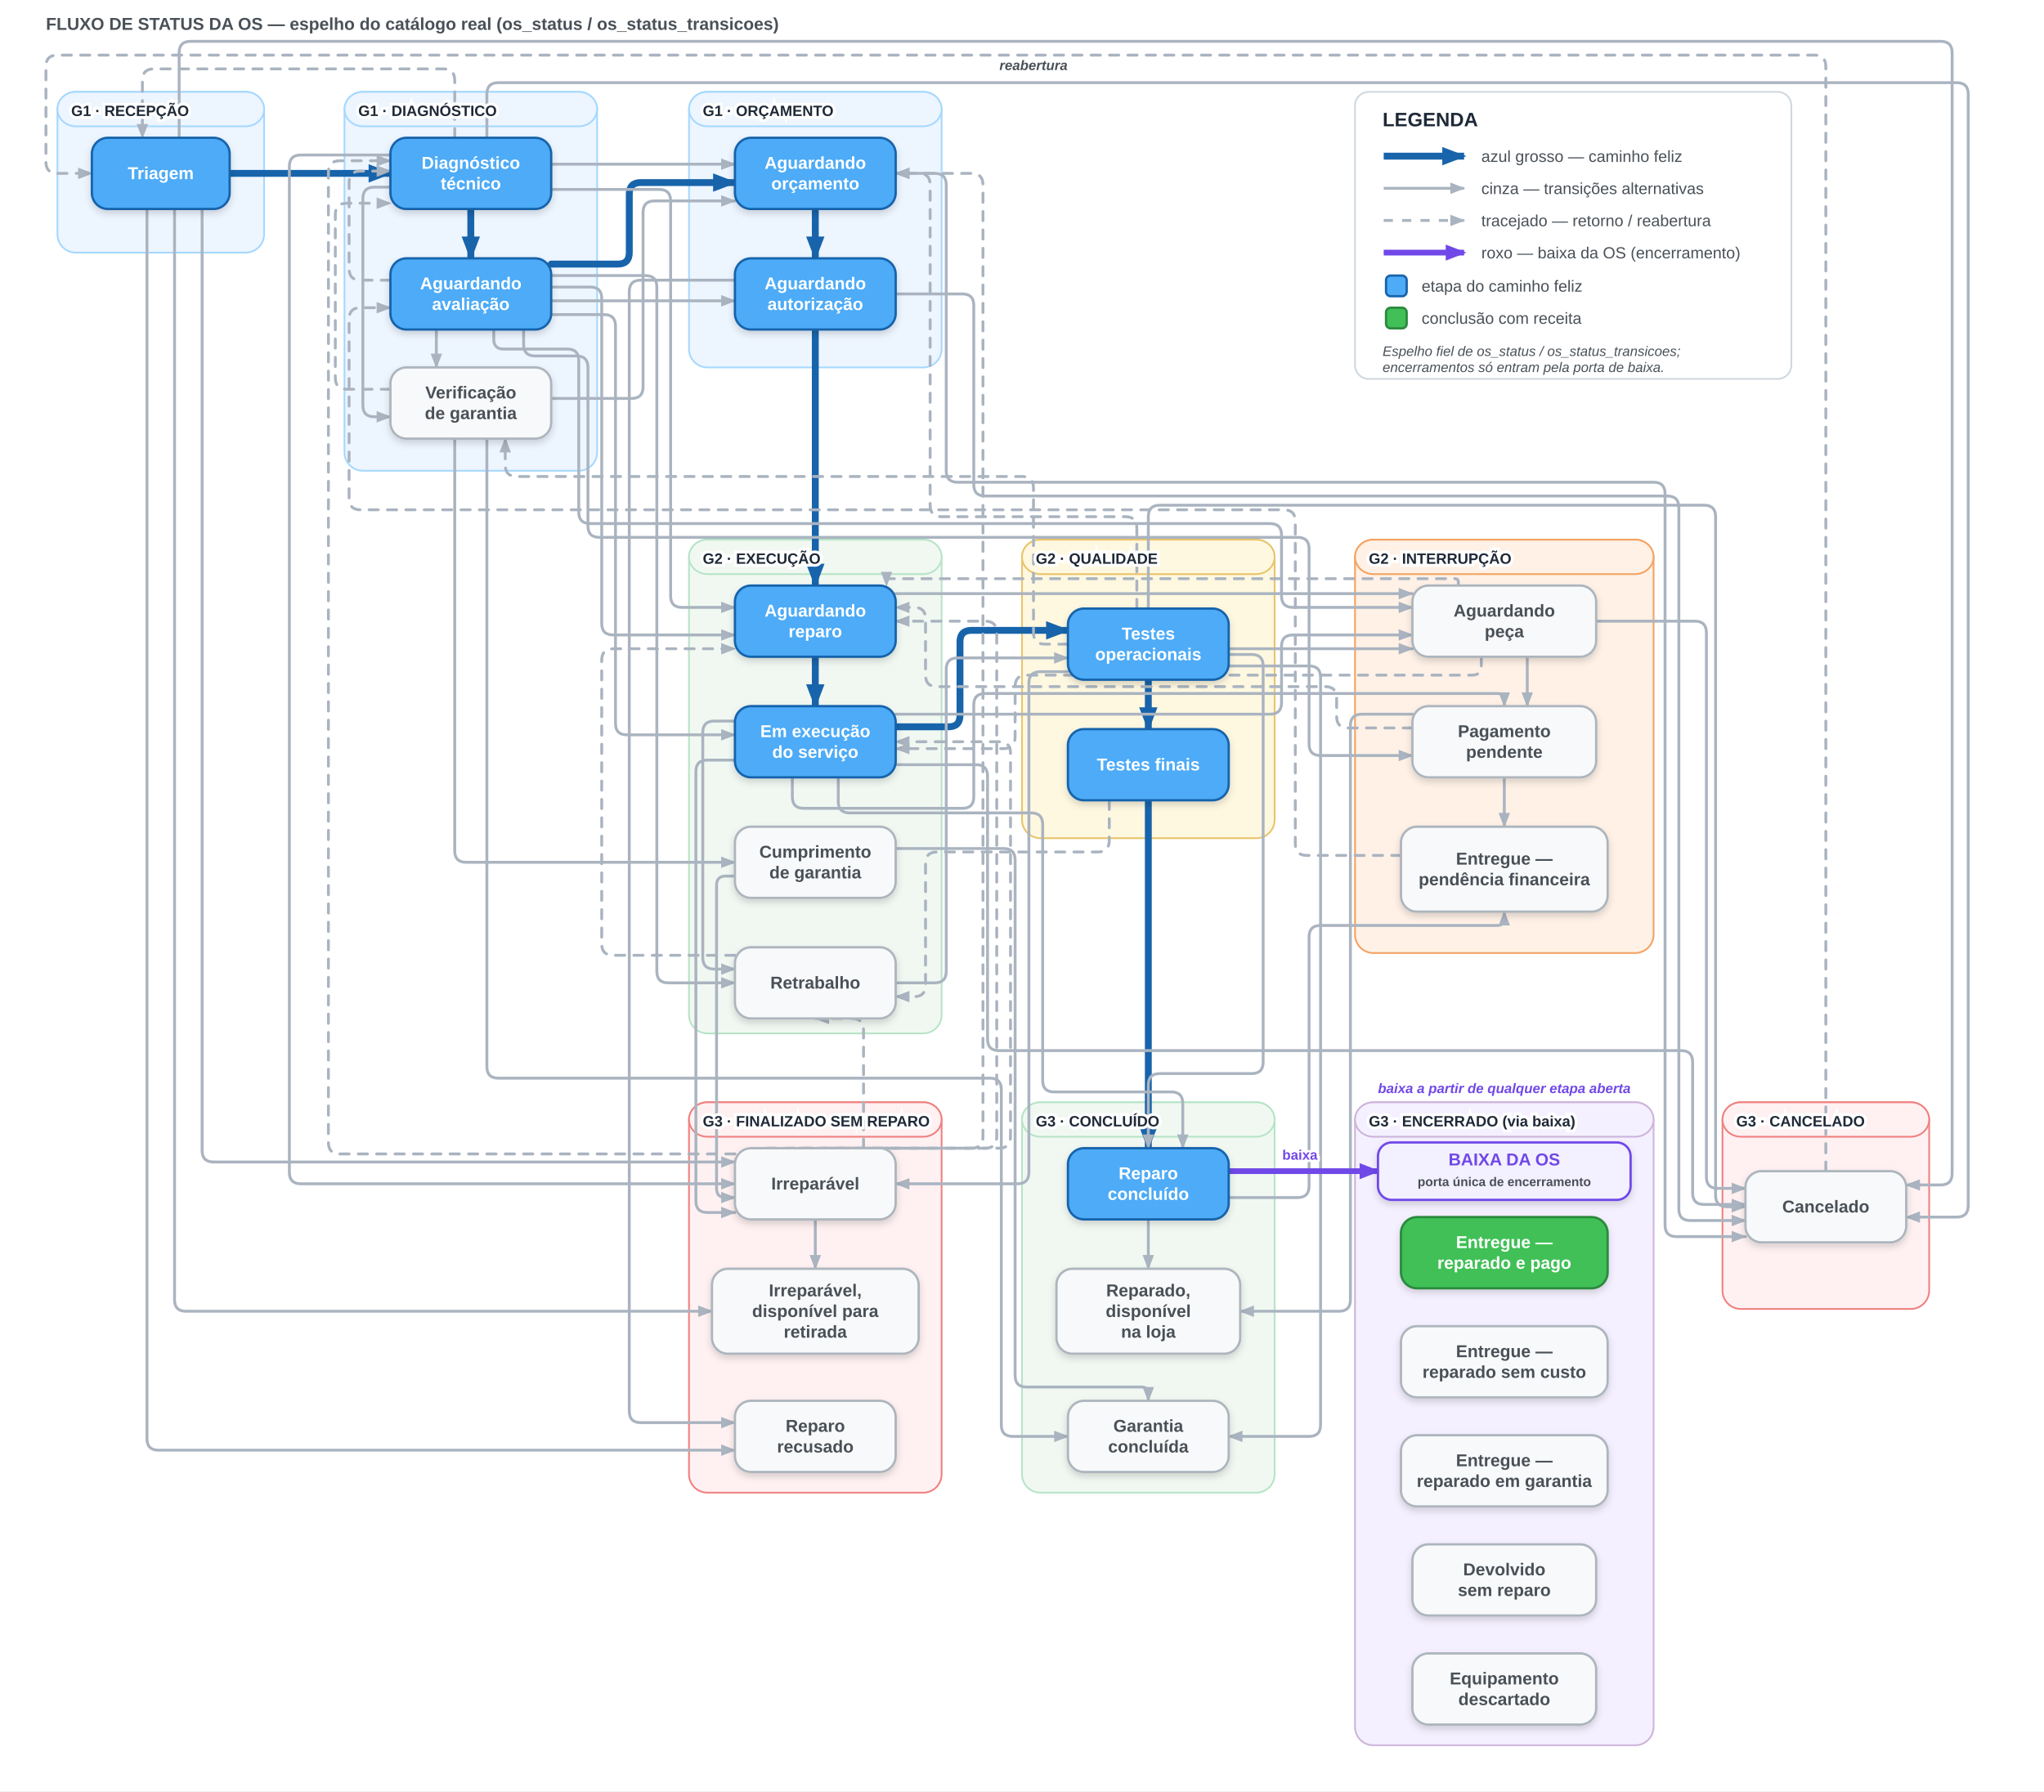
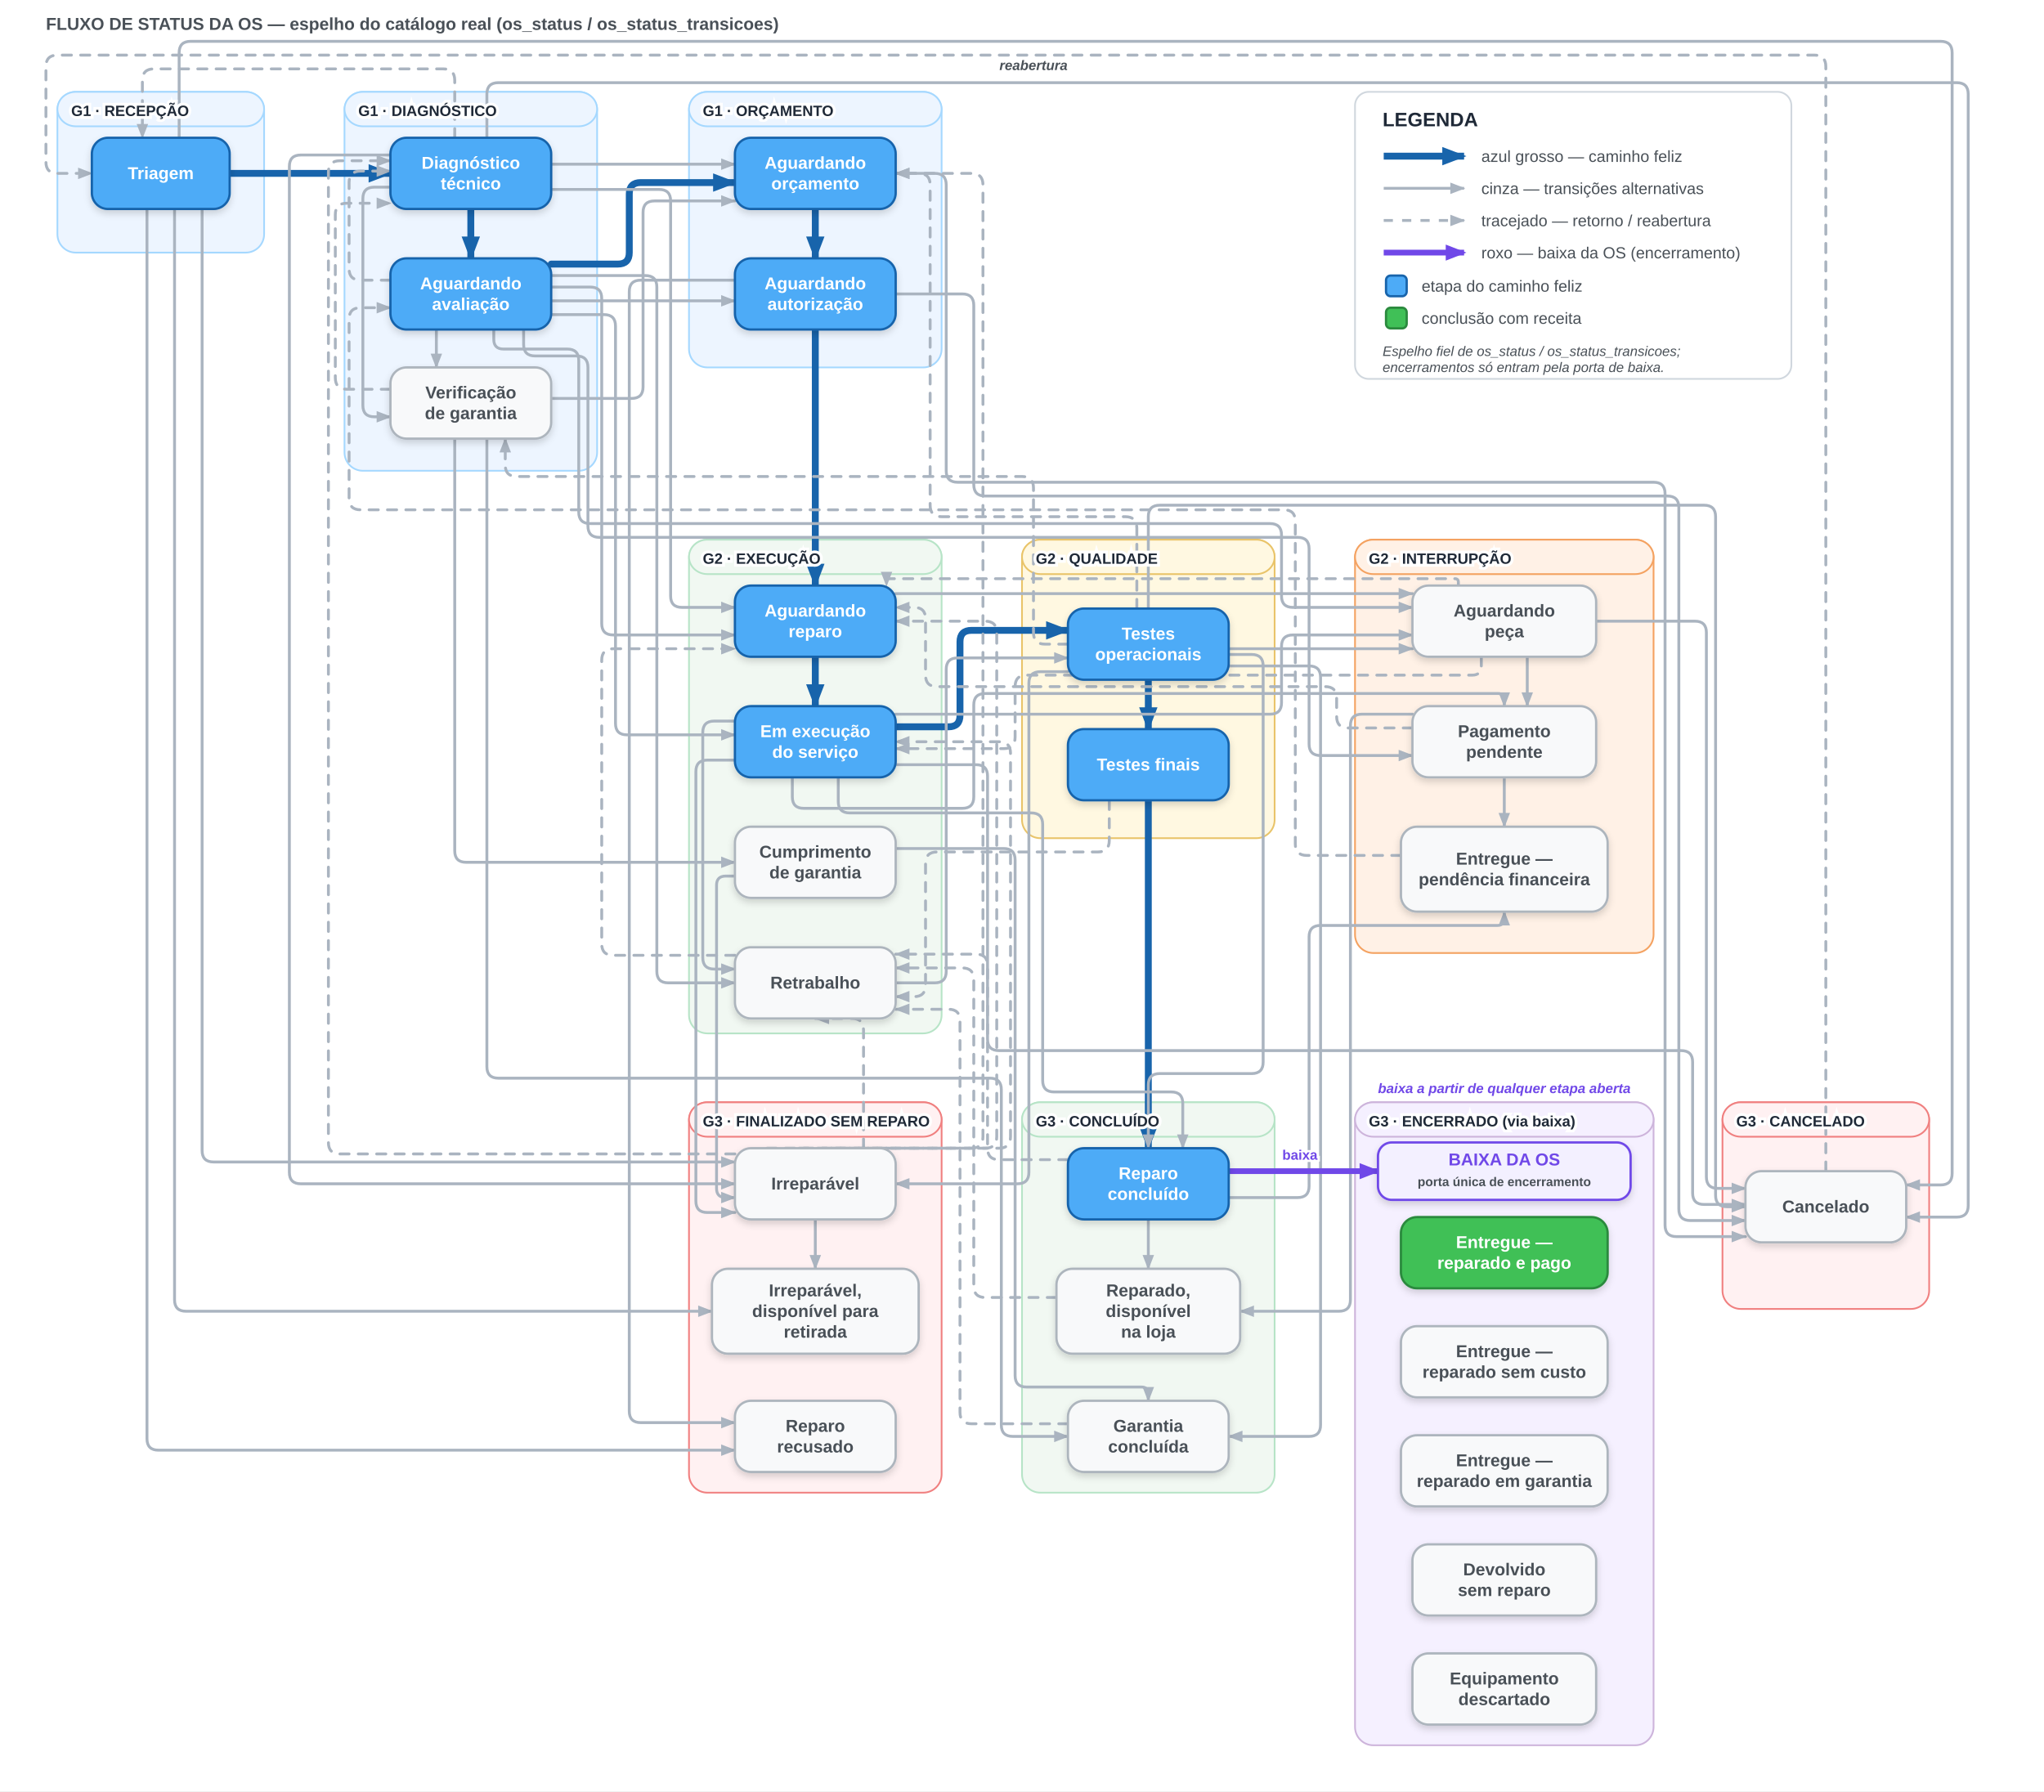
<svg xmlns="http://www.w3.org/2000/svg" width="1780" height="1560" viewBox="0 0 1780 1560">
  <defs>
    <filter id="shadow" x="-20%" y="-20%" width="140%" height="140%">
      <feDropShadow dx="0" dy="3" stdDeviation="3" flood-opacity="0.16" />
    </filter>
    <marker id="arrow-blue" markerUnits="userSpaceOnUse" markerWidth="21" markerHeight="16" refX="19" refY="8" orient="auto">
      <path d="M 0 0 L 21 8 L 0 16 z" fill="#1864AB" />
    </marker>
    <marker id="arrow-gray" markerUnits="userSpaceOnUse" markerWidth="13" markerHeight="10" refX="12" refY="5" orient="auto">
      <path d="M 0 0 L 13 5 L 0 10 z" fill="#AAB4C0" />
    </marker>
    <marker id="arrow-purple" markerUnits="userSpaceOnUse" markerWidth="18" markerHeight="14" refX="16" refY="7" orient="auto">
      <path d="M 0 0 L 18 7 L 0 14 z" fill="#7048E8" />
    </marker>
  </defs>
  <rect width="1780" height="1560" fill="#FFFFFF" />
  <text x="40" y="26.0" text-anchor="start" font-size="15" font-weight="800" fill="#495057" font-family="Segoe UI, Arial, sans-serif">FLUXO DE STATUS DA OS — espelho do catálogo real (os_status / os_status_transicoes)</text>
  <rect x="50" y="80" width="180" height="140" rx="16" fill="#EDF5FF" stroke="#A5D8FF" stroke-width="1.5" />
  <rect x="50" y="80" width="180" height="30" rx="16" fill="#EDF5FF" stroke="#A5D8FF" stroke-width="1.5" />
  <rect x="300" y="80" width="220" height="330" rx="16" fill="#EDF5FF" stroke="#A5D8FF" stroke-width="1.5" />
  <rect x="300" y="80" width="220" height="30" rx="16" fill="#EDF5FF" stroke="#A5D8FF" stroke-width="1.5" />
  <rect x="600" y="80" width="220" height="240" rx="16" fill="#EDF5FF" stroke="#A5D8FF" stroke-width="1.5" />
  <rect x="600" y="80" width="220" height="30" rx="16" fill="#EDF5FF" stroke="#A5D8FF" stroke-width="1.5" />
  <rect x="600" y="470" width="220" height="430" rx="16" fill="#F1F8F2" stroke="#B7E4C7" stroke-width="1.5" />
  <rect x="600" y="470" width="220" height="30" rx="16" fill="#F1F8F2" stroke="#B7E4C7" stroke-width="1.5" />
  <rect x="890" y="470" width="220" height="260" rx="16" fill="#FFF8E1" stroke="#E9C46A" stroke-width="1.5" />
  <rect x="890" y="470" width="220" height="30" rx="16" fill="#FFF8E1" stroke="#E9C46A" stroke-width="1.5" />
  <rect x="1180" y="470" width="260" height="360" rx="16" fill="#FFF1E6" stroke="#F4A261" stroke-width="1.5" />
  <rect x="1180" y="470" width="260" height="30" rx="16" fill="#FFF1E6" stroke="#F4A261" stroke-width="1.5" />
  <rect x="600" y="960" width="220" height="340" rx="16" fill="#FFF1F2" stroke="#F08080" stroke-width="1.5" />
  <rect x="600" y="960" width="220" height="30" rx="16" fill="#FFF1F2" stroke="#F08080" stroke-width="1.5" />
  <rect x="890" y="960" width="220" height="340" rx="16" fill="#F1F8F2" stroke="#B7E4C7" stroke-width="1.5" />
  <rect x="890" y="960" width="220" height="30" rx="16" fill="#F1F8F2" stroke="#B7E4C7" stroke-width="1.5" />
  <rect x="1180" y="960" width="260" height="560" rx="16" fill="#F5F0FF" stroke="#CDB4DB" stroke-width="1.5" />
  <rect x="1180" y="960" width="260" height="30" rx="16" fill="#F5F0FF" stroke="#CDB4DB" stroke-width="1.5" />
  <rect x="1500" y="960" width="180" height="180" rx="16" fill="#FFF1F2" stroke="#F08080" stroke-width="1.5" />
  <rect x="1500" y="960" width="180" height="30" rx="16" fill="#FFF1F2" stroke="#F08080" stroke-width="1.5" />
  <g>
    <rect x="1180" y="80" width="380" height="250" rx="12" fill="#FFFFFF" stroke="#D0D7DE" stroke-width="1.5" />
    <text x="1204" y="110" font-size="17" font-weight="800" fill="#1F2937" font-family="Segoe UI, Arial, sans-serif">LEGENDA</text>
    <line x1="1205" y1="136" x2="1275" y2="136" stroke="#1864AB" stroke-width="6" marker-end="url(#arrow-blue)" />
    <text x="1290" y="141" font-size="14" fill="#495057" font-family="Segoe UI, Arial, sans-serif">azul grosso — caminho feliz</text>
    <line x1="1205" y1="164" x2="1275" y2="164" stroke="#AAB4C0" stroke-width="2.5" marker-end="url(#arrow-gray)" />
    <text x="1290" y="169" font-size="14" fill="#495057" font-family="Segoe UI, Arial, sans-serif">cinza — transições alternativas</text>
    <line x1="1205" y1="192" x2="1275" y2="192" stroke="#AAB4C0" stroke-width="2.5" stroke-dasharray="8 8" marker-end="url(#arrow-gray)" />
    <text x="1290" y="197" font-size="14" fill="#495057" font-family="Segoe UI, Arial, sans-serif">tracejado — retorno / reabertura</text>
    <line x1="1205" y1="220" x2="1275" y2="220" stroke="#7048E8" stroke-width="5" marker-end="url(#arrow-purple)" />
    <text x="1290" y="225" font-size="14" fill="#495057" font-family="Segoe UI, Arial, sans-serif">roxo — baixa da OS (encerramento)</text>
    <rect x="1207" y="240" width="18" height="18" rx="4" fill="#4DABF7" stroke="#1864AB" stroke-width="2" />
    <text x="1238" y="254" font-size="14" fill="#495057" font-family="Segoe UI, Arial, sans-serif">etapa do caminho feliz</text>
    <rect x="1207" y="268" width="18" height="18" rx="4" fill="#40C057" stroke="#2B8A3E" stroke-width="2" />
    <text x="1238" y="282" font-size="14" fill="#495057" font-family="Segoe UI, Arial, sans-serif">conclusão com receita</text>
    <text x="1204" y="310" font-size="12" font-style="italic" fill="#495057" font-family="Segoe UI, Arial, sans-serif">Espelho fiel de os_status / os_status_transicoes;</text>
    <text x="1204" y="324" font-size="12" font-style="italic" fill="#495057" font-family="Segoe UI, Arial, sans-serif">encerramentos só entram pela porta de baixa.</text>
  </g>
  <path d="M 200 151 L 340 151" fill="none" stroke="#1864AB" stroke-width="6" stroke-linejoin="round" stroke-linecap="round" marker-end="url(#arrow-blue)" />
  <path d="M 410 182 L 410 225" fill="none" stroke="#1864AB" stroke-width="6" stroke-linejoin="round" stroke-linecap="round" marker-end="url(#arrow-blue)" />
  <path d="M 480 230 L 538 230 Q 548 230 548 220 L 548 169 Q 548 159 558 159 L 640 159" fill="none" stroke="#1864AB" stroke-width="6" stroke-linejoin="round" stroke-linecap="round" marker-end="url(#arrow-blue)" />
  <path d="M 710 182 L 710 225" fill="none" stroke="#1864AB" stroke-width="6" stroke-linejoin="round" stroke-linecap="round" marker-end="url(#arrow-blue)" />
  <path d="M 710 287 L 710 510" fill="none" stroke="#1864AB" stroke-width="6" stroke-linejoin="round" stroke-linecap="round" marker-end="url(#arrow-blue)" />
  <path d="M 710 572 L 710 615" fill="none" stroke="#1864AB" stroke-width="6" stroke-linejoin="round" stroke-linecap="round" marker-end="url(#arrow-blue)" />
  <path d="M 780 633 L 826 633 Q 836 633 836 623 L 836 559 Q 836 549 846 549 L 930 549" fill="none" stroke="#1864AB" stroke-width="6" stroke-linejoin="round" stroke-linecap="round" marker-end="url(#arrow-blue)" />
  <path d="M 1000 592 L 1000 635" fill="none" stroke="#1864AB" stroke-width="6" stroke-linejoin="round" stroke-linecap="round" marker-end="url(#arrow-blue)" />
  <path d="M 1000 697 L 1000 1000" fill="none" stroke="#1864AB" stroke-width="6" stroke-linejoin="round" stroke-linecap="round" marker-end="url(#arrow-blue)" />
  <path d="M 176 182 L 176 1002 Q 176 1012 186 1012 L 640 1012" fill="none" stroke="#AAB4C0" stroke-width="2.5" stroke-linejoin="round" stroke-linecap="round" marker-end="url(#arrow-gray)" />
  <path d="M 152 182 L 152 1132 Q 152 1142 162 1142 L 620 1142" fill="none" stroke="#AAB4C0" stroke-width="2.5" stroke-linejoin="round" stroke-linecap="round" marker-end="url(#arrow-gray)" />
  <path d="M 128 182 L 128 1253 Q 128 1263 138 1263 L 640 1263" fill="none" stroke="#AAB4C0" stroke-width="2.5" stroke-linejoin="round" stroke-linecap="round" marker-end="url(#arrow-gray)" />
  <path d="M 156 120 L 156 46 Q 156 36 166 36 L 1690 36 Q 1700 36 1700 46 L 1700 1022 Q 1700 1032 1690 1032 L 1660 1032" fill="none" stroke="#AAB4C0" stroke-width="2.5" stroke-linejoin="round" stroke-linecap="round" marker-end="url(#arrow-gray)" />
  <path d="M 480 143 L 640 143" fill="none" stroke="#AAB4C0" stroke-width="2.5" stroke-linejoin="round" stroke-linecap="round" marker-end="url(#arrow-gray)" />
  <path d="M 340 163 L 326 163 Q 316 163 316 173 L 316 353 Q 316 363 326 363 L 340 363" fill="none" stroke="#AAB4C0" stroke-width="2.5" stroke-linejoin="round" stroke-linecap="round" marker-end="url(#arrow-gray)" />
  <path d="M 340 135 L 262 135 Q 252 135 252 145 L 252 1021 Q 252 1031 262 1031 L 640 1031" fill="none" stroke="#AAB4C0" stroke-width="2.5" stroke-linejoin="round" stroke-linecap="round" marker-end="url(#arrow-gray)" />
  <path d="M 424 120 L 424 82 Q 424 72 434 72 L 1704 72 Q 1714 72 1714 82 L 1714 1050 Q 1714 1060 1704 1060 L 1660 1060" fill="none" stroke="#AAB4C0" stroke-width="2.5" stroke-linejoin="round" stroke-linecap="round" marker-end="url(#arrow-gray)" />
  <path d="M 480 165 L 574 165 Q 584 165 584 175 L 584 519 Q 584 529 594 529 L 640 529" fill="none" stroke="#AAB4C0" stroke-width="2.5" stroke-linejoin="round" stroke-linecap="round" marker-end="url(#arrow-gray)" />
  <path d="M 380 287 L 380 320" fill="none" stroke="#AAB4C0" stroke-width="2.5" stroke-linejoin="round" stroke-linecap="round" marker-end="url(#arrow-gray)" />
  <path d="M 480 240 L 562 240 Q 572 240 572 250 L 572 846 Q 572 856 582 856 L 640 856" fill="none" stroke="#AAB4C0" stroke-width="2.5" stroke-linejoin="round" stroke-linecap="round" marker-end="url(#arrow-gray)" />
  <path d="M 480 250 L 514 250 Q 524 250 524 260 L 524 543 Q 524 553 534 553 L 640 553" fill="none" stroke="#AAB4C0" stroke-width="2.5" stroke-linejoin="round" stroke-linecap="round" marker-end="url(#arrow-gray)" />
  <path d="M 480 262 L 640 262" fill="none" stroke="#AAB4C0" stroke-width="2.5" stroke-linejoin="round" stroke-linecap="round" marker-end="url(#arrow-gray)" />
  <path d="M 480 274 L 526 274 Q 536 274 536 284 L 536 630 Q 536 640 546 640 L 640 640" fill="none" stroke="#AAB4C0" stroke-width="2.5" stroke-linejoin="round" stroke-linecap="round" marker-end="url(#arrow-gray)" />
  <path d="M 430 287 L 430 295.5 Q 430 304 438.5 304 L 494 304 Q 504 304 504 314 L 504 446 Q 504 456 514 456 L 1106 456 Q 1116 456 1116 466 L 1116 519 Q 1116 529 1126 529 L 1230 529" fill="none" stroke="#AAB4C0" stroke-width="2.5" stroke-linejoin="round" stroke-linecap="round" marker-end="url(#arrow-gray)" />
  <path d="M 456 287 L 456 300 Q 456 310 466 310 L 502 310 Q 512 310 512 320 L 512 458 Q 512 468 522 468 L 1130 468 Q 1140 468 1140 478 L 1140 648 Q 1140 658 1150 658 L 1230 658" fill="none" stroke="#AAB4C0" stroke-width="2.5" stroke-linejoin="round" stroke-linecap="round" marker-end="url(#arrow-gray)" />
  <path d="M 480 347 L 550 347 Q 560 347 560 337 L 560 185 Q 560 175 570 175 L 640 175" fill="none" stroke="#AAB4C0" stroke-width="2.5" stroke-linejoin="round" stroke-linecap="round" marker-end="url(#arrow-gray)" />
  <path d="M 396 382 L 396 741 Q 396 751 406 751 L 640 751" fill="none" stroke="#AAB4C0" stroke-width="2.5" stroke-linejoin="round" stroke-linecap="round" marker-end="url(#arrow-gray)" />
  <path d="M 424 382 L 424 929 Q 424 939 434 939 L 862 939 Q 872 939 872 949 L 872 1241 Q 872 1251 882 1251 L 930 1251" fill="none" stroke="#AAB4C0" stroke-width="2.5" stroke-linejoin="round" stroke-linecap="round" marker-end="url(#arrow-gray)" />
  <path d="M 780 151 L 814 151 Q 824 151 824 161 L 824 410 Q 824 420 834 420 L 1440 420 Q 1450 420 1450 430 L 1450 1067 Q 1450 1077 1460 1077 L 1520 1077" fill="none" stroke="#AAB4C0" stroke-width="2.5" stroke-linejoin="round" stroke-linecap="round" marker-end="url(#arrow-gray)" />
  <path d="M 640 244 L 558 244 Q 548 244 548 254 L 548 1229 Q 548 1239 558 1239 L 640 1239" fill="none" stroke="#AAB4C0" stroke-width="2.5" stroke-linejoin="round" stroke-linecap="round" marker-end="url(#arrow-gray)" />
  <path d="M 780 256 L 838 256 Q 848 256 848 266 L 848 422 Q 848 432 858 432 L 1452 432 Q 1462 432 1462 442 L 1462 1053 Q 1462 1063 1472 1063 L 1520 1063" fill="none" stroke="#AAB4C0" stroke-width="2.5" stroke-linejoin="round" stroke-linecap="round" marker-end="url(#arrow-gray)" />
  <path d="M 780 517 L 1230 517" fill="none" stroke="#AAB4C0" stroke-width="2.5" stroke-linejoin="round" stroke-linecap="round" marker-end="url(#arrow-gray)" />
  <path d="M 640 628 L 622 628 Q 612 628 612 638 L 612 834 Q 612 844 622 844 L 640 844" fill="none" stroke="#AAB4C0" stroke-width="2.5" stroke-linejoin="round" stroke-linecap="round" marker-end="url(#arrow-gray)" />
  <path d="M 780 622 L 1106 622 Q 1116 622 1116 612 L 1116 563 Q 1116 553 1126 553 L 1230 553" fill="none" stroke="#AAB4C0" stroke-width="2.5" stroke-linejoin="round" stroke-linecap="round" marker-end="url(#arrow-gray)" />
  <path d="M 690 677 L 690 694 Q 690 704 700 704 L 838 704 Q 848 704 848 694 L 848 614 Q 848 604 858 604 L 1304.5 604 Q 1310 604 1310 609.5 L 1310 615" fill="none" stroke="#AAB4C0" stroke-width="2.5" stroke-linejoin="round" stroke-linecap="round" marker-end="url(#arrow-gray)" />
  <path d="M 780 666 L 850 666 Q 860 666 860 676 L 860 905 Q 860 915 870 915 L 1464 915 Q 1474 915 1474 925 L 1474 1039 Q 1474 1049 1484 1049 L 1520 1049" fill="none" stroke="#AAB4C0" stroke-width="2.5" stroke-linejoin="round" stroke-linecap="round" marker-end="url(#arrow-gray)" />
  <path d="M 640 662 L 616 662 Q 606 662 606 672 L 606 1046 Q 606 1056 616 1056 L 640 1056" fill="none" stroke="#AAB4C0" stroke-width="2.5" stroke-linejoin="round" stroke-linecap="round" marker-end="url(#arrow-gray)" />
  <path d="M 730 677 L 730 698 Q 730 708 740 708 L 898 708 Q 908 708 908 718 L 908 941 Q 908 951 918 951 L 1020 951 Q 1030 951 1030 961 L 1030 1000" fill="none" stroke="#AAB4C0" stroke-width="2.5" stroke-linejoin="round" stroke-linecap="round" marker-end="url(#arrow-gray)" />
  <path d="M 780 739 L 874 739 Q 884 739 884 749 L 884 1198 Q 884 1208 894 1208 L 994 1208 Q 1000 1208 1000 1214 L 1000 1220" fill="none" stroke="#AAB4C0" stroke-width="2.5" stroke-linejoin="round" stroke-linecap="round" marker-end="url(#arrow-gray)" />
  <path d="M 640 763 L 632 763 Q 624 763 624 771 L 624 1035 Q 624 1043 632 1043 L 640 1043" fill="none" stroke="#AAB4C0" stroke-width="2.5" stroke-linejoin="round" stroke-linecap="round" marker-end="url(#arrow-gray)" />
  <path d="M 780 856 L 814 856 Q 824 856 824 846 L 824 583 Q 824 573 834 573 L 930 573" fill="none" stroke="#AAB4C0" stroke-width="2.5" stroke-linejoin="round" stroke-linecap="round" marker-end="url(#arrow-gray)" />
  <path d="M 1070 565 L 1230 565" fill="none" stroke="#AAB4C0" stroke-width="2.5" stroke-linejoin="round" stroke-linecap="round" marker-end="url(#arrow-gray)" />
  <path d="M 930 585 L 906 585 Q 896 585 896 595 L 896 1021 Q 896 1031 886 1031 L 780 1031" fill="none" stroke="#AAB4C0" stroke-width="2.5" stroke-linejoin="round" stroke-linecap="round" marker-end="url(#arrow-gray)" />
  <path d="M 1070 570 L 1090 570 Q 1100 570 1100 580 L 1100 925 Q 1100 935 1090 935 L 1010 935 Q 1000 935 1000 945 L 1000 1000" fill="none" stroke="#AAB4C0" stroke-width="2.5" stroke-linejoin="round" stroke-linecap="round" marker-end="url(#arrow-gray)" />
  <path d="M 1070 580 L 1140 580 Q 1150 580 1150 590 L 1150 1241 Q 1150 1251 1140 1251 L 1070 1251" fill="none" stroke="#AAB4C0" stroke-width="2.5" stroke-linejoin="round" stroke-linecap="round" marker-end="url(#arrow-gray)" />
  <path d="M 1000 530 L 1000 450 Q 1000 440 1010 440 L 1484 440 Q 1494 440 1494 450 L 1494 1041 Q 1494 1051 1504 1051 L 1520 1051" fill="none" stroke="#AAB4C0" stroke-width="2.5" stroke-linejoin="round" stroke-linecap="round" marker-end="url(#arrow-gray)" />
  <path d="M 1330 572 L 1330 615" fill="none" stroke="#AAB4C0" stroke-width="2.5" stroke-linejoin="round" stroke-linecap="round" marker-end="url(#arrow-gray)" />
  <path d="M 1310 677 L 1310 720" fill="none" stroke="#AAB4C0" stroke-width="2.5" stroke-linejoin="round" stroke-linecap="round" marker-end="url(#arrow-gray)" />
  <path d="M 1230 622 L 1186 622 Q 1176 622 1176 632 L 1176 1132 Q 1176 1142 1166 1142 L 1080 1142" fill="none" stroke="#AAB4C0" stroke-width="2.5" stroke-linejoin="round" stroke-linecap="round" marker-end="url(#arrow-gray)" />
  <path d="M 1070 1043 L 1130 1043 Q 1140 1043 1140 1033 L 1140 816 Q 1140 806 1150 806 L 1304 806 Q 1310 806 1310 800 L 1310 794" fill="none" stroke="#AAB4C0" stroke-width="2.5" stroke-linejoin="round" stroke-linecap="round" marker-end="url(#arrow-gray)" />
  <path d="M 1000 1062 L 1000 1105" fill="none" stroke="#AAB4C0" stroke-width="2.5" stroke-linejoin="round" stroke-linecap="round" marker-end="url(#arrow-gray)" />
  <path d="M 710 1062 L 710 1105" fill="none" stroke="#AAB4C0" stroke-width="2.5" stroke-linejoin="round" stroke-linecap="round" marker-end="url(#arrow-gray)" />
  <path d="M 1390 541 L 1476 541 Q 1486 541 1486 551 L 1486 1025 Q 1486 1035 1496 1035 L 1520 1035" fill="none" stroke="#AAB4C0" stroke-width="2.5" stroke-linejoin="round" stroke-linecap="round" marker-end="url(#arrow-gray)" />
  <path d="M 396 120 L 396 70 Q 396 60 386 60 L 134 60 Q 124 60 124 70 L 124 120" fill="none" stroke="#AAB4C0" stroke-width="2.5" stroke-linejoin="round" stroke-linecap="round" marker-end="url(#arrow-gray)" stroke-dasharray="8 8" />
  <path d="M 340 244 L 314 244 Q 304 244 304 234 L 304 159 Q 304 149 314 149 L 340 149" fill="none" stroke="#AAB4C0" stroke-width="2.5" stroke-linejoin="round" stroke-linecap="round" marker-end="url(#arrow-gray)" stroke-dasharray="8 8" />
  <path d="M 340 339 L 302 339 Q 292 339 292 329 L 292 187 Q 292 177 302 177 L 340 177" fill="none" stroke="#AAB4C0" stroke-width="2.5" stroke-linejoin="round" stroke-linecap="round" marker-end="url(#arrow-gray)" stroke-dasharray="8 8" />
  <path d="M 1220 745 L 1138 745 Q 1128 745 1128 735 L 1128 454 Q 1128 444 1118 444 L 314 444 Q 304 444 304 434 L 304 278 Q 304 268 314 268 L 340 268" fill="none" stroke="#AAB4C0" stroke-width="2.5" stroke-linejoin="round" stroke-linecap="round" marker-end="url(#arrow-gray)" stroke-dasharray="8 8" />
  <path d="M 1290 572 L 1290 580 Q 1290 588 1282 588 L 894 588 Q 884 588 884 598 L 884 642 Q 884 652 874 652 L 780 652" fill="none" stroke="#AAB4C0" stroke-width="2.5" stroke-linejoin="round" stroke-linecap="round" marker-end="url(#arrow-gray)" stroke-dasharray="8 8" />
  <path d="M 966 697 L 966 732 Q 966 742 956 742 L 816 742 Q 806 742 806 752 L 806 858 Q 806 868 796 868 L 780 868" fill="none" stroke="#AAB4C0" stroke-width="2.5" stroke-linejoin="round" stroke-linecap="round" marker-end="url(#arrow-gray)" stroke-dasharray="8 8" />
  <path d="M 640 832 L 534 832 Q 524 832 524 822 L 524 575 Q 524 565 534 565 L 640 565" fill="none" stroke="#AAB4C0" stroke-width="2.5" stroke-linejoin="round" stroke-linecap="round" marker-end="url(#arrow-gray)" stroke-dasharray="8 8" />
  <path d="M 1230 634 L 1174 634 Q 1164 634 1164 624 L 1164 608 Q 1164 598 1154 598 L 816 598 Q 806 598 806 588 L 806 539 Q 806 529 796 529 L 780 529" fill="none" stroke="#AAB4C0" stroke-width="2.5" stroke-linejoin="round" stroke-linecap="round" marker-end="url(#arrow-gray)" stroke-dasharray="8 8" />
  <path d="M 1270 510 L 1270 507 Q 1270 504 1267 504 L 775 504 Q 772 504 772 507 L 772 510" fill="none" stroke="#AAB4C0" stroke-width="2.5" stroke-linejoin="round" stroke-linecap="round" marker-end="url(#arrow-gray)" stroke-dasharray="8 8" />
  <path d="M 930 561 L 910 561 Q 900 561 900 551 L 900 425 Q 900 415 890 415 L 450 415 Q 440 415 440 405 L 440 382" fill="none" stroke="#AAB4C0" stroke-width="2.5" stroke-linejoin="round" stroke-linecap="round" marker-end="url(#arrow-gray)" stroke-dasharray="8 8" />
  <path d="M 990 530 L 990 460 Q 990 450 980 450 L 820 450 Q 810 450 810 440 L 810 161 Q 810 151 800 151 L 780 151" fill="none" stroke="#AAB4C0" stroke-width="2.5" stroke-linejoin="round" stroke-linecap="round" marker-end="url(#arrow-gray)" stroke-dasharray="8 8" />
  <path d="M 640 1005 L 296 1005 Q 286 1005 286 995 L 286 150 Q 286 140 296 140 L 340 140" fill="none" stroke="#AAB4C0" stroke-width="2.5" stroke-linejoin="round" stroke-linecap="round" marker-end="url(#arrow-gray)" stroke-dasharray="8 8" />
  <path d="M 668 1000 L 846 1000 Q 856 1000 856 990 L 856 161 Q 856 151 846 151 L 780 151" fill="none" stroke="#AAB4C0" stroke-width="2.5" stroke-linejoin="round" stroke-linecap="round" marker-end="url(#arrow-gray)" stroke-dasharray="8 8" />
  <path d="M 696 1000 L 858 1000 Q 868 1000 868 990 L 868 551 Q 868 541 858 541 L 780 541" fill="none" stroke="#AAB4C0" stroke-width="2.5" stroke-linejoin="round" stroke-linecap="round" marker-end="url(#arrow-gray)" stroke-dasharray="8 8" />
  <path d="M 724 1000 L 870 1000 Q 880 1000 880 990 L 880 656 Q 880 646 870 646 L 780 646" fill="none" stroke="#AAB4C0" stroke-width="2.5" stroke-linejoin="round" stroke-linecap="round" marker-end="url(#arrow-gray)" stroke-dasharray="8 8" />
  <path d="M 752 1000 L 752 897 Q 752 887 742 887 L 710 887" fill="none" stroke="#AAB4C0" stroke-width="2.5" stroke-linejoin="round" stroke-linecap="round" marker-end="url(#arrow-gray)" stroke-dasharray="8 8" />
+   <path d="M 930 1010 L 870 1010 Q 860 1010 860 1000 L 860 841 Q 860 831 850 831 L 780 831" fill="none" stroke="#AAB4C0" stroke-width="2.5" stroke-linejoin="round" stroke-linecap="round" marker-end="url(#arrow-gray)" stroke-dasharray="8 8" />
+   <path d="M 920 1130 L 858 1130 Q 848 1130 848 1120 L 848 853 Q 848 843 838 843 L 780 843" fill="none" stroke="#AAB4C0" stroke-width="2.5" stroke-linejoin="round" stroke-linecap="round" marker-end="url(#arrow-gray)" stroke-dasharray="8 8" />
+   <path d="M 930 1240 L 846 1240 Q 836 1240 836 1230 L 836 889 Q 836 879 826 879 L 780 879" fill="none" stroke="#AAB4C0" stroke-width="2.5" stroke-linejoin="round" stroke-linecap="round" marker-end="url(#arrow-gray)" stroke-dasharray="8 8" />
  <path d="M 1590 1020 L 1590 58 Q 1590 48 1580 48 L 50 48 Q 40 48 40 58 L 40 141 Q 40 151 50 151 L 80 151" fill="none" stroke="#AAB4C0" stroke-width="2.5" stroke-linejoin="round" stroke-linecap="round" marker-end="url(#arrow-gray)" stroke-dasharray="8 8" />
  <path d="M 1070 1020 L 1200 1020" fill="none" stroke="#7048E8" stroke-width="5" stroke-linejoin="round" stroke-linecap="round" marker-end="url(#arrow-purple)" />
  <rect x="80" y="120" width="120" height="62" rx="14" fill="#4DABF7" stroke="#1864AB" stroke-width="2" filter="url(#shadow)" />
  <text x="140.0" y="156.0" text-anchor="middle" font-size="15" font-weight="700" fill="#FFFFFF" font-family="Segoe UI, Arial, sans-serif">Triagem</text>
  <rect x="340" y="120" width="140" height="62" rx="14" fill="#4DABF7" stroke="#1864AB" stroke-width="2" filter="url(#shadow)" />
  <text x="410.0" y="147.0" text-anchor="middle" font-size="15" font-weight="700" fill="#FFFFFF" font-family="Segoe UI, Arial, sans-serif">Diagnóstico</text>
  <text x="410.0" y="165.0" text-anchor="middle" font-size="15" font-weight="700" fill="#FFFFFF" font-family="Segoe UI, Arial, sans-serif">técnico</text>
  <rect x="340" y="225" width="140" height="62" rx="14" fill="#4DABF7" stroke="#1864AB" stroke-width="2" filter="url(#shadow)" />
  <text x="410.0" y="252.0" text-anchor="middle" font-size="15" font-weight="700" fill="#FFFFFF" font-family="Segoe UI, Arial, sans-serif">Aguardando</text>
  <text x="410.0" y="270.0" text-anchor="middle" font-size="15" font-weight="700" fill="#FFFFFF" font-family="Segoe UI, Arial, sans-serif">avaliação</text>
  <rect x="340" y="320" width="140" height="62" rx="14" fill="#F8F9FA" stroke="#ADB5BD" stroke-width="2" filter="url(#shadow)" />
  <text x="410.0" y="347.0" text-anchor="middle" font-size="15" font-weight="700" fill="#495057" font-family="Segoe UI, Arial, sans-serif">Verificação</text>
  <text x="410.0" y="365.0" text-anchor="middle" font-size="15" font-weight="700" fill="#495057" font-family="Segoe UI, Arial, sans-serif">de garantia</text>
  <rect x="640" y="120" width="140" height="62" rx="14" fill="#4DABF7" stroke="#1864AB" stroke-width="2" filter="url(#shadow)" />
  <text x="710.0" y="147.0" text-anchor="middle" font-size="15" font-weight="700" fill="#FFFFFF" font-family="Segoe UI, Arial, sans-serif">Aguardando</text>
  <text x="710.0" y="165.0" text-anchor="middle" font-size="15" font-weight="700" fill="#FFFFFF" font-family="Segoe UI, Arial, sans-serif">orçamento</text>
  <rect x="640" y="225" width="140" height="62" rx="14" fill="#4DABF7" stroke="#1864AB" stroke-width="2" filter="url(#shadow)" />
  <text x="710.0" y="252.0" text-anchor="middle" font-size="15" font-weight="700" fill="#FFFFFF" font-family="Segoe UI, Arial, sans-serif">Aguardando</text>
  <text x="710.0" y="270.0" text-anchor="middle" font-size="15" font-weight="700" fill="#FFFFFF" font-family="Segoe UI, Arial, sans-serif">autorização</text>
  <rect x="640" y="510" width="140" height="62" rx="14" fill="#4DABF7" stroke="#1864AB" stroke-width="2" filter="url(#shadow)" />
  <text x="710.0" y="537.0" text-anchor="middle" font-size="15" font-weight="700" fill="#FFFFFF" font-family="Segoe UI, Arial, sans-serif">Aguardando</text>
  <text x="710.0" y="555.0" text-anchor="middle" font-size="15" font-weight="700" fill="#FFFFFF" font-family="Segoe UI, Arial, sans-serif">reparo</text>
  <rect x="640" y="615" width="140" height="62" rx="14" fill="#4DABF7" stroke="#1864AB" stroke-width="2" filter="url(#shadow)" />
  <text x="710.0" y="642.0" text-anchor="middle" font-size="15" font-weight="700" fill="#FFFFFF" font-family="Segoe UI, Arial, sans-serif">Em execução</text>
  <text x="710.0" y="660.0" text-anchor="middle" font-size="15" font-weight="700" fill="#FFFFFF" font-family="Segoe UI, Arial, sans-serif">do serviço</text>
  <rect x="640" y="720" width="140" height="62" rx="14" fill="#F8F9FA" stroke="#ADB5BD" stroke-width="2" filter="url(#shadow)" />
  <text x="710.0" y="747.0" text-anchor="middle" font-size="15" font-weight="700" fill="#495057" font-family="Segoe UI, Arial, sans-serif">Cumprimento</text>
  <text x="710.0" y="765.0" text-anchor="middle" font-size="15" font-weight="700" fill="#495057" font-family="Segoe UI, Arial, sans-serif">de garantia</text>
  <rect x="640" y="825" width="140" height="62" rx="14" fill="#F8F9FA" stroke="#ADB5BD" stroke-width="2" filter="url(#shadow)" />
  <text x="710.0" y="861.0" text-anchor="middle" font-size="15" font-weight="700" fill="#495057" font-family="Segoe UI, Arial, sans-serif">Retrabalho</text>
  <rect x="930" y="530" width="140" height="62" rx="14" fill="#4DABF7" stroke="#1864AB" stroke-width="2" filter="url(#shadow)" />
  <text x="1000.0" y="557.0" text-anchor="middle" font-size="15" font-weight="700" fill="#FFFFFF" font-family="Segoe UI, Arial, sans-serif">Testes</text>
  <text x="1000.0" y="575.0" text-anchor="middle" font-size="15" font-weight="700" fill="#FFFFFF" font-family="Segoe UI, Arial, sans-serif">operacionais</text>
  <rect x="930" y="635" width="140" height="62" rx="14" fill="#4DABF7" stroke="#1864AB" stroke-width="2" filter="url(#shadow)" />
  <text x="1000.0" y="671.0" text-anchor="middle" font-size="15" font-weight="700" fill="#FFFFFF" font-family="Segoe UI, Arial, sans-serif">Testes finais</text>
  <rect x="1230" y="510" width="160" height="62" rx="14" fill="#F8F9FA" stroke="#ADB5BD" stroke-width="2" filter="url(#shadow)" />
  <text x="1310.0" y="537.0" text-anchor="middle" font-size="15" font-weight="700" fill="#495057" font-family="Segoe UI, Arial, sans-serif">Aguardando</text>
  <text x="1310.0" y="555.0" text-anchor="middle" font-size="15" font-weight="700" fill="#495057" font-family="Segoe UI, Arial, sans-serif">peça</text>
  <rect x="1230" y="615" width="160" height="62" rx="14" fill="#F8F9FA" stroke="#ADB5BD" stroke-width="2" filter="url(#shadow)" />
  <text x="1310.0" y="642.0" text-anchor="middle" font-size="15" font-weight="700" fill="#495057" font-family="Segoe UI, Arial, sans-serif">Pagamento</text>
  <text x="1310.0" y="660.0" text-anchor="middle" font-size="15" font-weight="700" fill="#495057" font-family="Segoe UI, Arial, sans-serif">pendente</text>
  <rect x="1220" y="720" width="180" height="74" rx="14" fill="#F8F9FA" stroke="#ADB5BD" stroke-width="2" filter="url(#shadow)" />
  <text x="1310.0" y="753.0" text-anchor="middle" font-size="15" font-weight="700" fill="#495057" font-family="Segoe UI, Arial, sans-serif">Entregue —</text>
  <text x="1310.0" y="771.0" text-anchor="middle" font-size="15" font-weight="700" fill="#495057" font-family="Segoe UI, Arial, sans-serif">pendência financeira</text>
  <rect x="640" y="1000" width="140" height="62" rx="14" fill="#F8F9FA" stroke="#ADB5BD" stroke-width="2" filter="url(#shadow)" />
  <text x="710.0" y="1036.0" text-anchor="middle" font-size="15" font-weight="700" fill="#495057" font-family="Segoe UI, Arial, sans-serif">Irreparável</text>
  <rect x="620" y="1105" width="180" height="74" rx="14" fill="#F8F9FA" stroke="#ADB5BD" stroke-width="2" filter="url(#shadow)" />
  <text x="710.0" y="1129.0" text-anchor="middle" font-size="15" font-weight="700" fill="#495057" font-family="Segoe UI, Arial, sans-serif">Irreparável,</text>
  <text x="710.0" y="1147.0" text-anchor="middle" font-size="15" font-weight="700" fill="#495057" font-family="Segoe UI, Arial, sans-serif">disponível para</text>
  <text x="710.0" y="1165.0" text-anchor="middle" font-size="15" font-weight="700" fill="#495057" font-family="Segoe UI, Arial, sans-serif">retirada</text>
  <rect x="640" y="1220" width="140" height="62" rx="14" fill="#F8F9FA" stroke="#ADB5BD" stroke-width="2" filter="url(#shadow)" />
  <text x="710.0" y="1247.0" text-anchor="middle" font-size="15" font-weight="700" fill="#495057" font-family="Segoe UI, Arial, sans-serif">Reparo</text>
  <text x="710.0" y="1265.0" text-anchor="middle" font-size="15" font-weight="700" fill="#495057" font-family="Segoe UI, Arial, sans-serif">recusado</text>
  <rect x="930" y="1000" width="140" height="62" rx="14" fill="#4DABF7" stroke="#1864AB" stroke-width="2" filter="url(#shadow)" />
  <text x="1000.0" y="1027.0" text-anchor="middle" font-size="15" font-weight="700" fill="#FFFFFF" font-family="Segoe UI, Arial, sans-serif">Reparo</text>
  <text x="1000.0" y="1045.0" text-anchor="middle" font-size="15" font-weight="700" fill="#FFFFFF" font-family="Segoe UI, Arial, sans-serif">concluído</text>
  <rect x="920" y="1105" width="160" height="74" rx="14" fill="#F8F9FA" stroke="#ADB5BD" stroke-width="2" filter="url(#shadow)" />
  <text x="1000.0" y="1129.0" text-anchor="middle" font-size="15" font-weight="700" fill="#495057" font-family="Segoe UI, Arial, sans-serif">Reparado,</text>
  <text x="1000.0" y="1147.0" text-anchor="middle" font-size="15" font-weight="700" fill="#495057" font-family="Segoe UI, Arial, sans-serif">disponível</text>
  <text x="1000.0" y="1165.0" text-anchor="middle" font-size="15" font-weight="700" fill="#495057" font-family="Segoe UI, Arial, sans-serif">na loja</text>
  <rect x="930" y="1220" width="140" height="62" rx="14" fill="#F8F9FA" stroke="#ADB5BD" stroke-width="2" filter="url(#shadow)" />
  <text x="1000.0" y="1247.0" text-anchor="middle" font-size="15" font-weight="700" fill="#495057" font-family="Segoe UI, Arial, sans-serif">Garantia</text>
  <text x="1000.0" y="1265.0" text-anchor="middle" font-size="15" font-weight="700" fill="#495057" font-family="Segoe UI, Arial, sans-serif">concluída</text>
  <rect x="1220" y="1060" width="180" height="62" rx="14" fill="#40C057" stroke="#2B8A3E" stroke-width="2" filter="url(#shadow)" />
  <text x="1310.0" y="1087.0" text-anchor="middle" font-size="15" font-weight="700" fill="#FFFFFF" font-family="Segoe UI, Arial, sans-serif">Entregue —</text>
  <text x="1310.0" y="1105.0" text-anchor="middle" font-size="15" font-weight="700" fill="#FFFFFF" font-family="Segoe UI, Arial, sans-serif">reparado e pago</text>
  <rect x="1220" y="1155" width="180" height="62" rx="14" fill="#F8F9FA" stroke="#ADB5BD" stroke-width="2" filter="url(#shadow)" />
  <text x="1310.0" y="1182.0" text-anchor="middle" font-size="15" font-weight="700" fill="#495057" font-family="Segoe UI, Arial, sans-serif">Entregue —</text>
  <text x="1310.0" y="1200.0" text-anchor="middle" font-size="15" font-weight="700" fill="#495057" font-family="Segoe UI, Arial, sans-serif">reparado sem custo</text>
  <rect x="1220" y="1250" width="180" height="62" rx="14" fill="#F8F9FA" stroke="#ADB5BD" stroke-width="2" filter="url(#shadow)" />
  <text x="1310.0" y="1277.0" text-anchor="middle" font-size="15" font-weight="700" fill="#495057" font-family="Segoe UI, Arial, sans-serif">Entregue —</text>
  <text x="1310.0" y="1295.0" text-anchor="middle" font-size="15" font-weight="700" fill="#495057" font-family="Segoe UI, Arial, sans-serif">reparado em garantia</text>
  <rect x="1230" y="1345" width="160" height="62" rx="14" fill="#F8F9FA" stroke="#ADB5BD" stroke-width="2" filter="url(#shadow)" />
  <text x="1310.0" y="1372.0" text-anchor="middle" font-size="15" font-weight="700" fill="#495057" font-family="Segoe UI, Arial, sans-serif">Devolvido</text>
  <text x="1310.0" y="1390.0" text-anchor="middle" font-size="15" font-weight="700" fill="#495057" font-family="Segoe UI, Arial, sans-serif">sem reparo</text>
  <rect x="1230" y="1440" width="160" height="62" rx="14" fill="#F8F9FA" stroke="#ADB5BD" stroke-width="2" filter="url(#shadow)" />
  <text x="1310.0" y="1467.0" text-anchor="middle" font-size="15" font-weight="700" fill="#495057" font-family="Segoe UI, Arial, sans-serif">Equipamento</text>
  <text x="1310.0" y="1485.0" text-anchor="middle" font-size="15" font-weight="700" fill="#495057" font-family="Segoe UI, Arial, sans-serif">descartado</text>
  <rect x="1520" y="1020" width="140" height="62" rx="14" fill="#F8F9FA" stroke="#ADB5BD" stroke-width="2" filter="url(#shadow)" />
  <text x="1590.0" y="1056.0" text-anchor="middle" font-size="15" font-weight="700" fill="#495057" font-family="Segoe UI, Arial, sans-serif">Cancelado</text>
  <text x="62" y="101" text-anchor="start" font-size="13" font-weight="800" fill="#1F2937" paint-order="stroke" stroke="#FFFFFF" stroke-width="5" font-family="Segoe UI, Arial, sans-serif">G1 · RECEPÇÃO</text>
  <text x="312" y="101" text-anchor="start" font-size="13" font-weight="800" fill="#1F2937" paint-order="stroke" stroke="#FFFFFF" stroke-width="5" font-family="Segoe UI, Arial, sans-serif">G1 · DIAGNÓSTICO</text>
  <text x="612" y="101" text-anchor="start" font-size="13" font-weight="800" fill="#1F2937" paint-order="stroke" stroke="#FFFFFF" stroke-width="5" font-family="Segoe UI, Arial, sans-serif">G1 · ORÇAMENTO</text>
  <text x="612" y="491" text-anchor="start" font-size="13" font-weight="800" fill="#1F2937" paint-order="stroke" stroke="#FFFFFF" stroke-width="5" font-family="Segoe UI, Arial, sans-serif">G2 · EXECUÇÃO</text>
  <text x="902" y="491" text-anchor="start" font-size="13" font-weight="800" fill="#1F2937" paint-order="stroke" stroke="#FFFFFF" stroke-width="5" font-family="Segoe UI, Arial, sans-serif">G2 · QUALIDADE</text>
  <text x="1192" y="491" text-anchor="start" font-size="13" font-weight="800" fill="#1F2937" paint-order="stroke" stroke="#FFFFFF" stroke-width="5" font-family="Segoe UI, Arial, sans-serif">G2 · INTERRUPÇÃO</text>
  <text x="612" y="981" text-anchor="start" font-size="13" font-weight="800" fill="#1F2937" paint-order="stroke" stroke="#FFFFFF" stroke-width="5" font-family="Segoe UI, Arial, sans-serif">G3 · FINALIZADO SEM REPARO</text>
  <text x="902" y="981" text-anchor="start" font-size="13" font-weight="800" fill="#1F2937" paint-order="stroke" stroke="#FFFFFF" stroke-width="5" font-family="Segoe UI, Arial, sans-serif">G3 · CONCLUÍDO</text>
  <text x="1192" y="981" text-anchor="start" font-size="13" font-weight="800" fill="#1F2937" paint-order="stroke" stroke="#FFFFFF" stroke-width="5" font-family="Segoe UI, Arial, sans-serif">G3 · ENCERRADO (via baixa)</text>
  <text x="1512" y="981" text-anchor="start" font-size="13" font-weight="800" fill="#1F2937" paint-order="stroke" stroke="#FFFFFF" stroke-width="5" font-family="Segoe UI, Arial, sans-serif">G3 · CANCELADO</text>
  <rect x="1200" y="995" width="220" height="50" rx="12" fill="#F3F0FF" stroke="#7048E8" stroke-width="2" filter="url(#shadow)" />
  <text x="1310.0" y="1015.0" text-anchor="middle" font-size="15" font-weight="800" fill="#7048E8" font-family="Segoe UI, Arial, sans-serif">BAIXA DA OS</text>
  <text x="1310.0" y="1033.0" text-anchor="middle" font-size="11" font-weight="600" fill="#495057" font-family="Segoe UI, Arial, sans-serif">porta única de encerramento</text>
  <text x="1310" y="952.0" text-anchor="middle" font-size="12" font-weight="600" fill="#7048E8" font-style="italic" paint-order="stroke" stroke="#FFFFFF" stroke-width="4" font-family="Segoe UI, Arial, sans-serif">baixa a partir de qualquer etapa aberta</text>
  <text x="1132" y="1010.0" text-anchor="middle" font-size="12" font-weight="700" fill="#7048E8" paint-order="stroke" stroke="#FFFFFF" stroke-width="4" font-family="Segoe UI, Arial, sans-serif">baixa</text>
  <text x="900" y="61.0" text-anchor="middle" font-size="12" font-weight="600" fill="#495057" font-style="italic" paint-order="stroke" stroke="#FFFFFF" stroke-width="4" font-family="Segoe UI, Arial, sans-serif">reabertura</text>
</svg>
